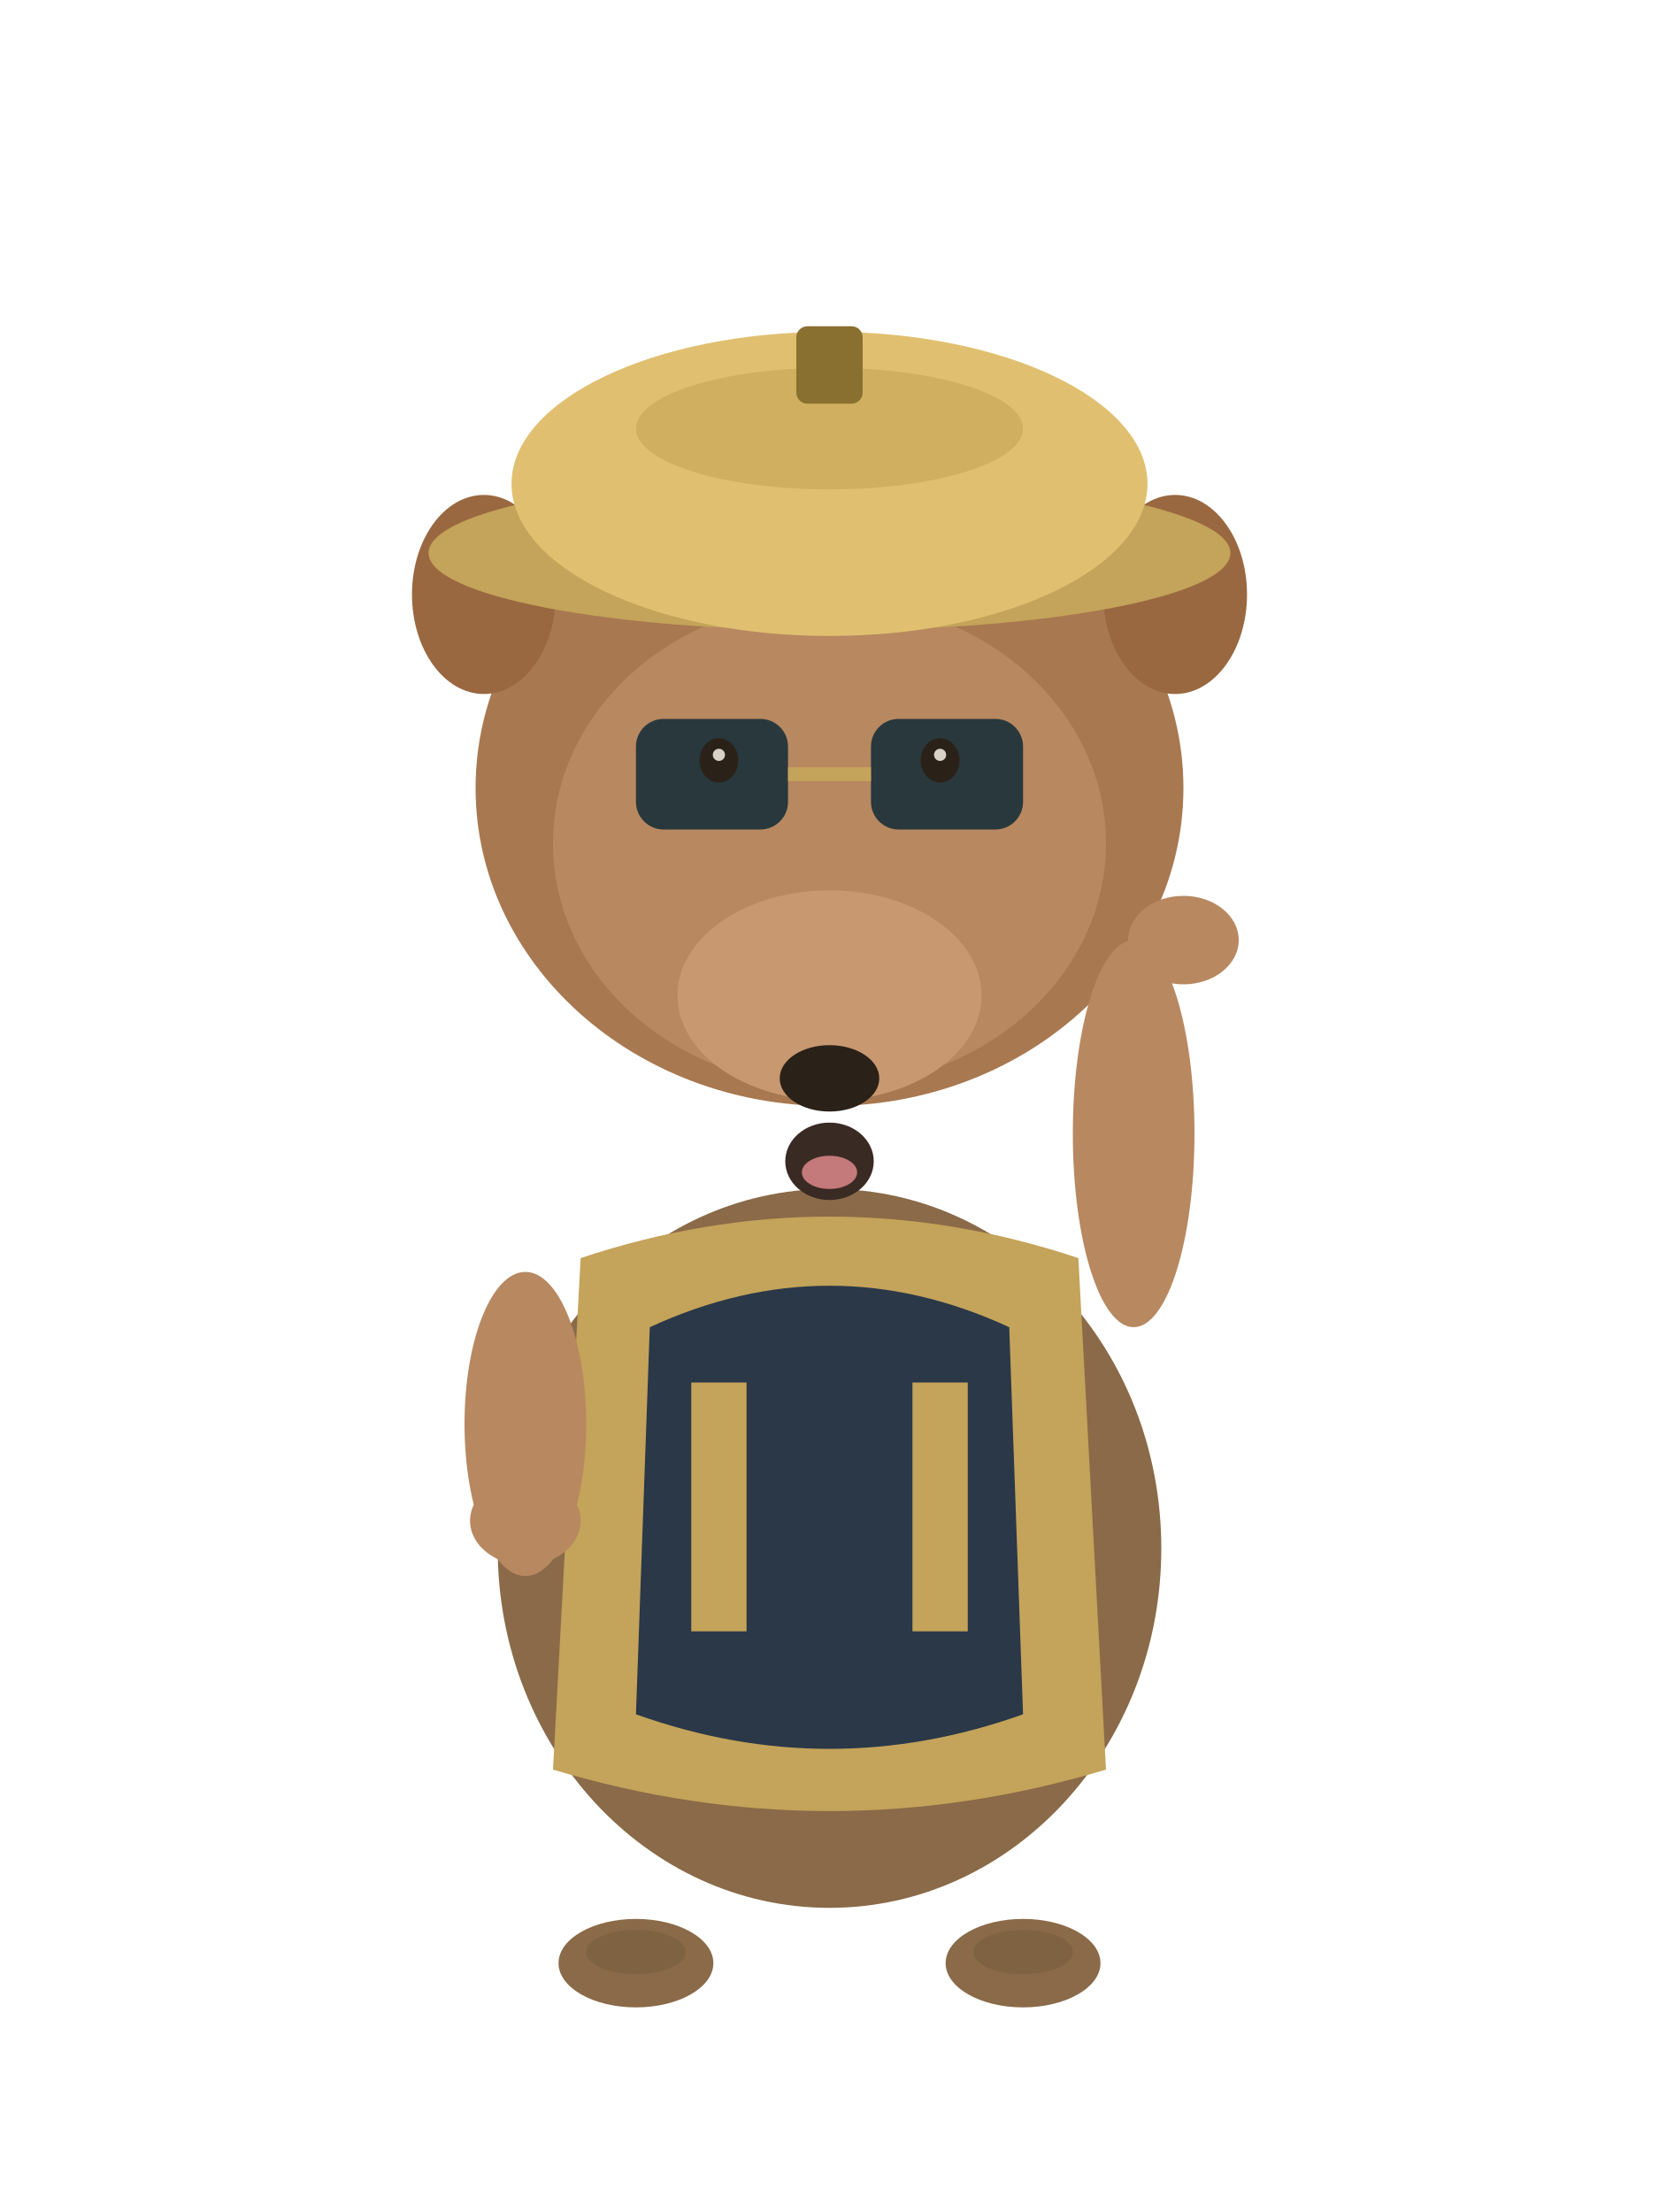
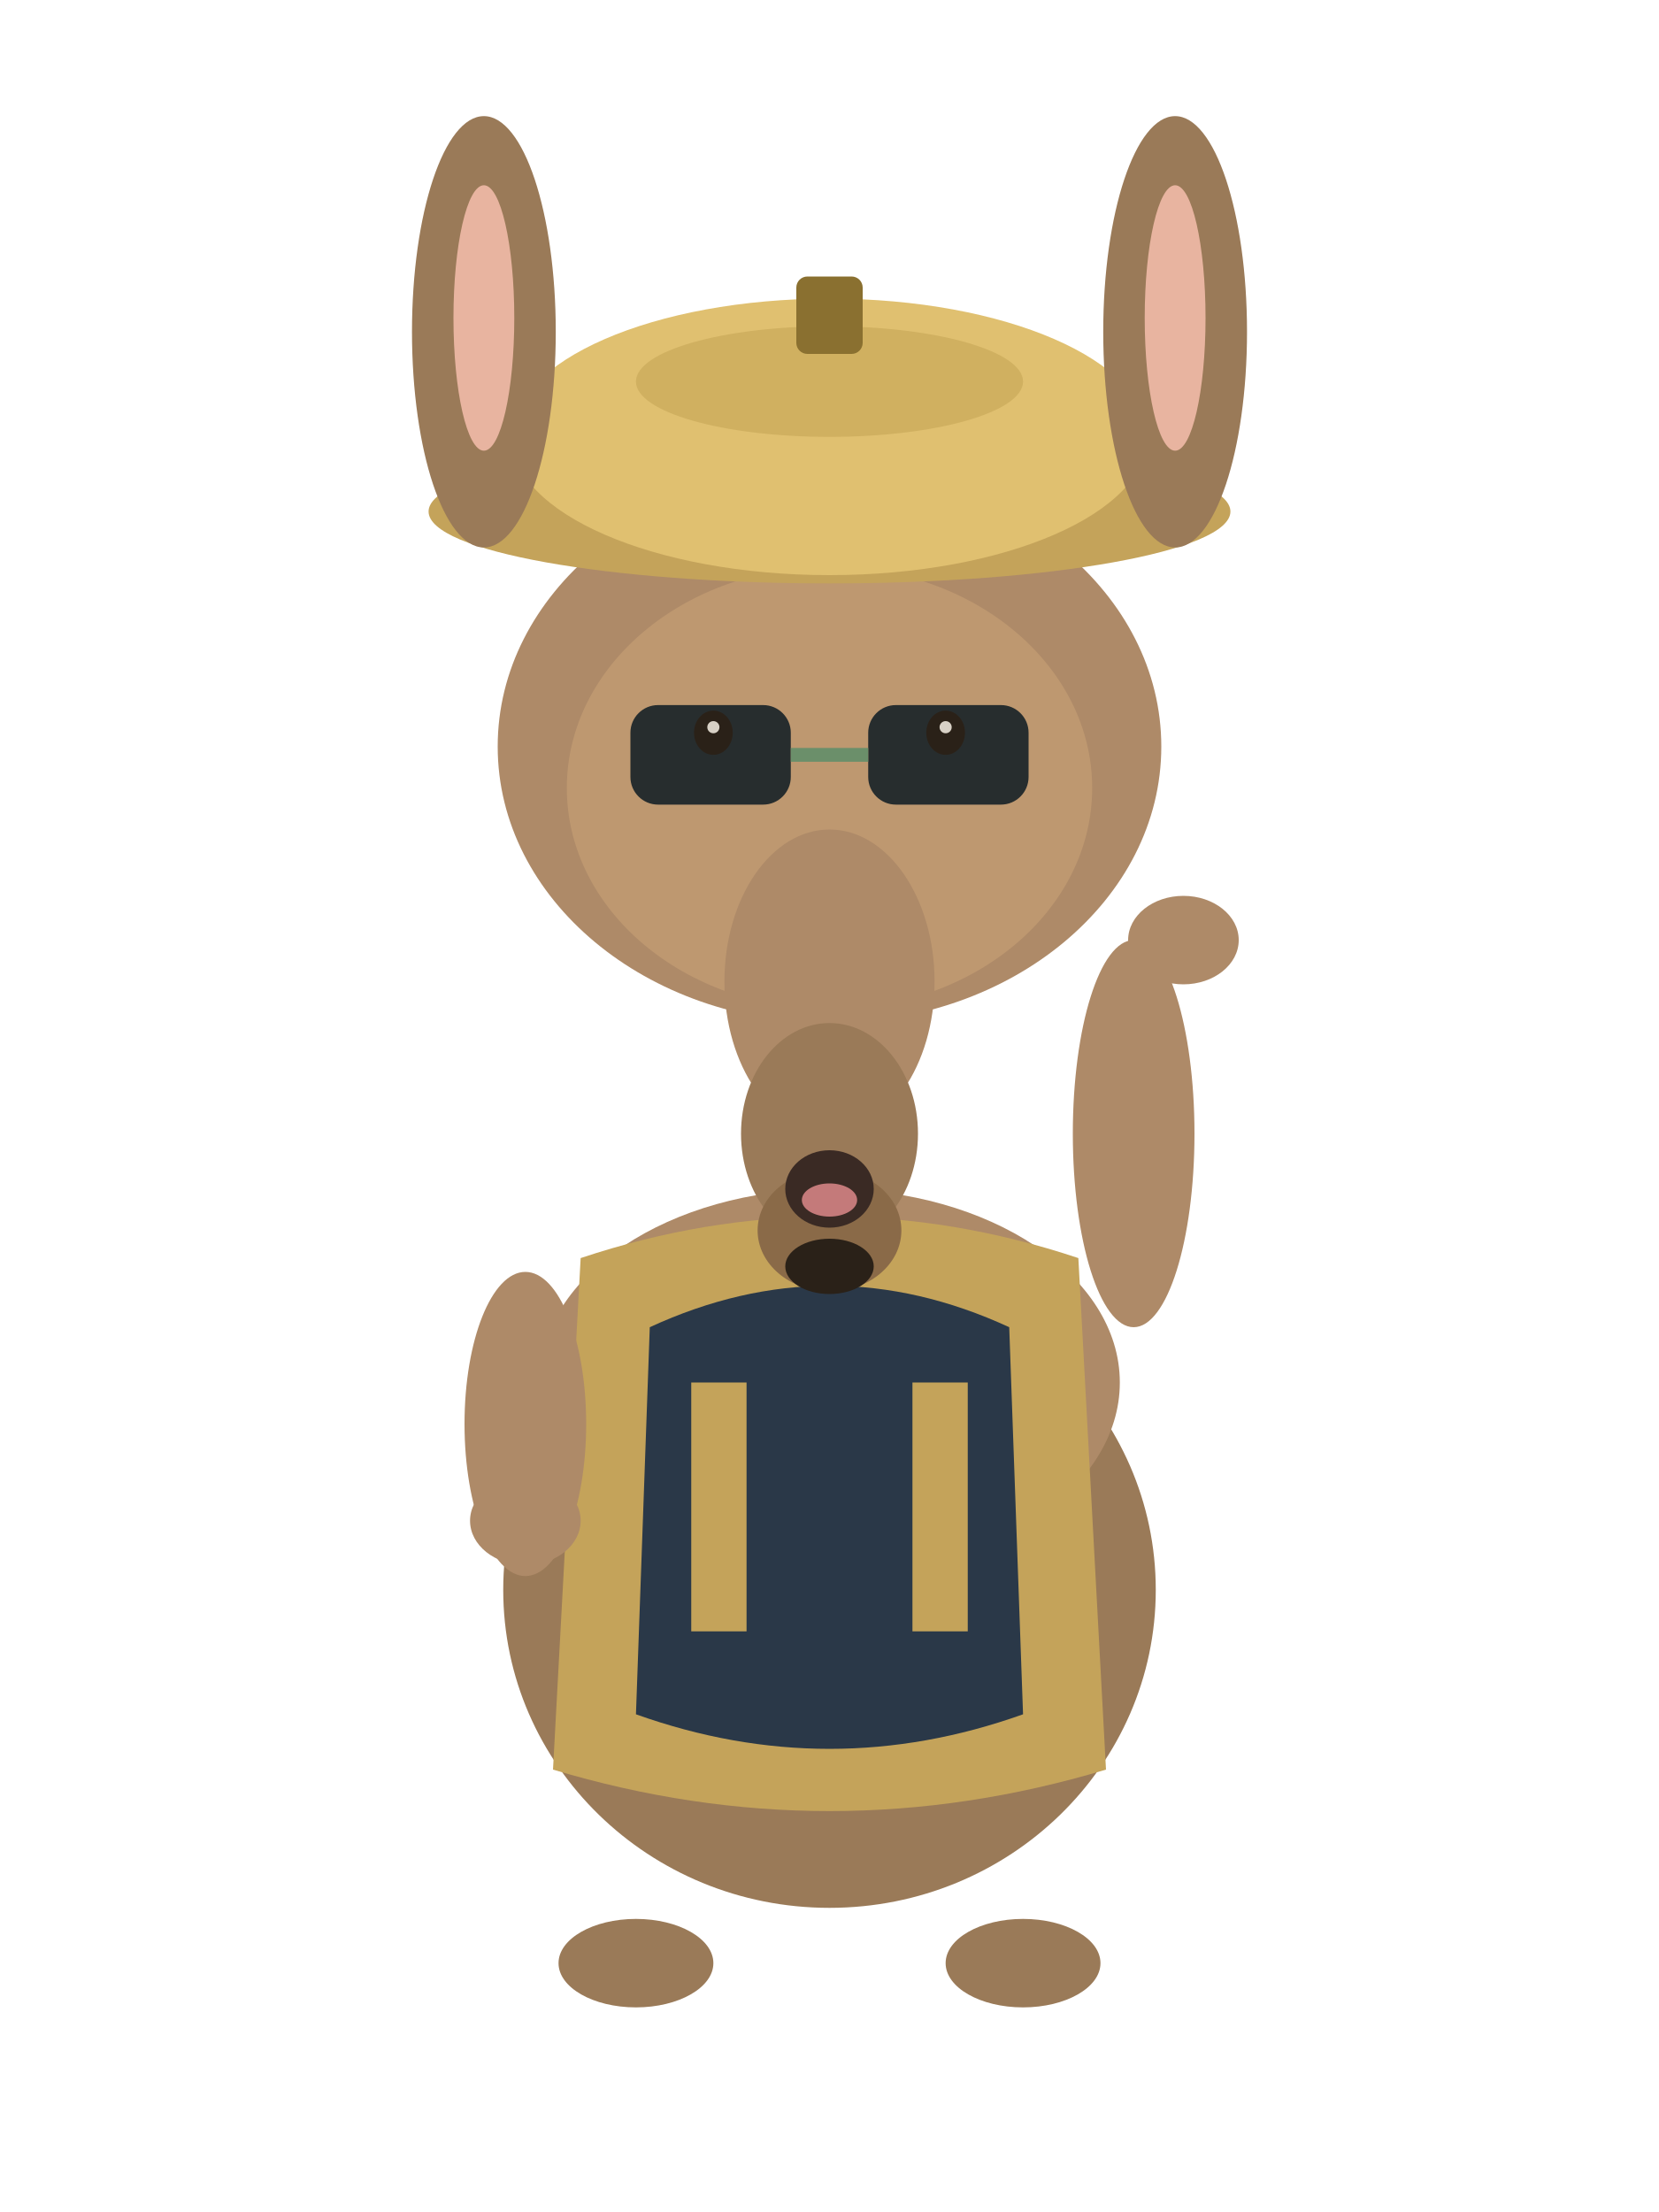
<svg xmlns="http://www.w3.org/2000/svg" width="600" height="800" viewBox="0 0 600 800">
-   <ellipse cx="300" cy="560" rx="120" ry="130" fill="#8a6a48" />
+   <ellipse cx="300" cy="575" rx="118" ry="115" fill="#9a7a58" />
+   <ellipse cx="300" cy="500" rx="105" ry="70" fill="#ae8a68" />
  <path d="M210,455 Q300,425 390,455 L400,640 Q300,670 200,640 Z" fill="#c4a35a" />
  <path d="M235,480 Q300,450 365,480 L370,620 Q300,645 230,620 Z" fill="#2a3848" />
  <rect x="250" y="500" width="20" height="90" fill="#c4a35a" />
  <rect x="330" y="500" width="20" height="90" fill="#c4a35a" />
-   <ellipse cx="300" cy="285" rx="128" ry="115" fill="#a87850" />
-   <ellipse cx="300" cy="305" rx="100" ry="88" fill="#b88860" />
-   <ellipse cx="175" cy="215" rx="26" ry="36" fill="#9a6840" />
-   <ellipse cx="425" cy="215" rx="26" ry="36" fill="#9a6840" />
-   <ellipse cx="300" cy="360" rx="55" ry="38" fill="#c89870" />
-   <ellipse cx="300" cy="390" rx="18" ry="12" fill="#2a2118" />
-   <ellipse cx="300" cy="200" rx="145" ry="28" fill="#c4a35a" />
-   <ellipse cx="300" cy="175" rx="115" ry="55" fill="#e0c070" />
-   <ellipse cx="300" cy="155" rx="70" ry="22" fill="#d0b060" />
-   <rect x="288" y="118" width="24" height="28" rx="4" fill="#8a7030" />
-   <rect x="230" y="260" width="55" height="40" rx="10" fill="#1a3038" opacity=".9" />
-   <rect x="315" y="260" width="55" height="40" rx="10" fill="#1a3038" opacity=".9" />
-   <path d="M285,280 H315" stroke="#c4a35a" stroke-width="5" />
-   <ellipse cx="260" cy="275" rx="7" ry="8" fill="#2a2118" />
-   <ellipse cx="340" cy="275" rx="7" ry="8" fill="#2a2118" />
-   <ellipse cx="260" cy="273" rx="2.2" ry="2.2" fill="#f7f0e4" opacity=".85" />
-   <ellipse cx="340" cy="273" rx="2.2" ry="2.2" fill="#f7f0e4" opacity=".85" />
-   <ellipse cx="300" cy="420" rx="16" ry="14" fill="#3a2a24" />
-   <ellipse cx="300" cy="424" rx="10" ry="6" fill="#c47a7a" />
-   <ellipse cx="190" cy="515.0" rx="22" ry="55.0" fill="#b88860" />
-   <ellipse cx="190" cy="550" rx="20" ry="16" fill="#b88860" />
-   <ellipse cx="410" cy="410.0" rx="22" ry="70.0" fill="#b88860" />
-   <ellipse cx="428" cy="340" rx="20" ry="16" fill="#b88860" />
-   <ellipse cx="230" cy="710" rx="28" ry="16" fill="#8a6a48" />
-   <ellipse cx="370" cy="710" rx="28" ry="16" fill="#8a6a48" />
-   <ellipse cx="230" cy="706" rx="18" ry="8" fill="#000" opacity=".08" />
-   <ellipse cx="370" cy="706" rx="18" ry="8" fill="#000" opacity=".08" />
+   <ellipse cx="300" cy="270" rx="120" ry="100" fill="#ae8a68" />
+   <ellipse cx="300" cy="285" rx="95" ry="80" fill="#be9870" />
+   <ellipse cx="300" cy="355" rx="38" ry="55" fill="#ae8a68" />
+   <ellipse cx="300" cy="410" rx="32" ry="40" fill="#9a7a58" />
+   <ellipse cx="300" cy="445" rx="26" ry="22" fill="#8a6a48" />
+   <ellipse cx="300" cy="458" rx="16" ry="10" fill="#2a2118" />
+   <ellipse cx="300" cy="185" rx="145" ry="26" fill="#c4a35a" />
+   <ellipse cx="300" cy="158" rx="115" ry="50" fill="#e0c070" />
+   <ellipse cx="300" cy="138" rx="70" ry="20" fill="#d0b060" />
+   <rect x="288" y="100" width="24" height="28" rx="4" fill="#8a7030" />
+   <ellipse cx="175" cy="120" rx="26" ry="78" fill="#9a7a58" />
+   <ellipse cx="425" cy="120" rx="26" ry="78" fill="#9a7a58" />
+   <ellipse cx="175" cy="115" rx="11" ry="48" fill="#e8b4a0" />
+   <ellipse cx="425" cy="115" rx="11" ry="48" fill="#e8b4a0" />
+   <rect x="228" y="255" width="58" height="36" rx="10" fill="#1a2428" opacity=".92" />
+   <rect x="314" y="255" width="58" height="36" rx="10" fill="#1a2428" opacity=".92" />
+   <path d="M286,273 H314" stroke="#6b8f6a" stroke-width="5" />
+   <ellipse cx="258" cy="265" rx="7" ry="8" fill="#2a2118" />
+   <ellipse cx="342" cy="265" rx="7" ry="8" fill="#2a2118" />
+   <ellipse cx="258" cy="263" rx="2.2" ry="2.2" fill="#f7f0e4" opacity=".85" />
+   <ellipse cx="342" cy="263" rx="2.2" ry="2.2" fill="#f7f0e4" opacity=".85" />
+   <ellipse cx="300" cy="430" rx="16" ry="14" fill="#3a2a24" />
+   <ellipse cx="300" cy="434" rx="10" ry="6" fill="#c47a7a" />
+   <ellipse cx="190" cy="515.0" rx="22" ry="55.0" fill="#ae8a68" />
+   <ellipse cx="190" cy="550" rx="20" ry="16" fill="#ae8a68" />
+   <ellipse cx="410" cy="410.0" rx="22" ry="70.0" fill="#ae8a68" />
+   <ellipse cx="428" cy="340" rx="20" ry="16" fill="#ae8a68" />
+   <ellipse cx="230" cy="710" rx="28" ry="16" fill="#9a7a58" />
+   <ellipse cx="370" cy="710" rx="28" ry="16" fill="#9a7a58" />
</svg>
